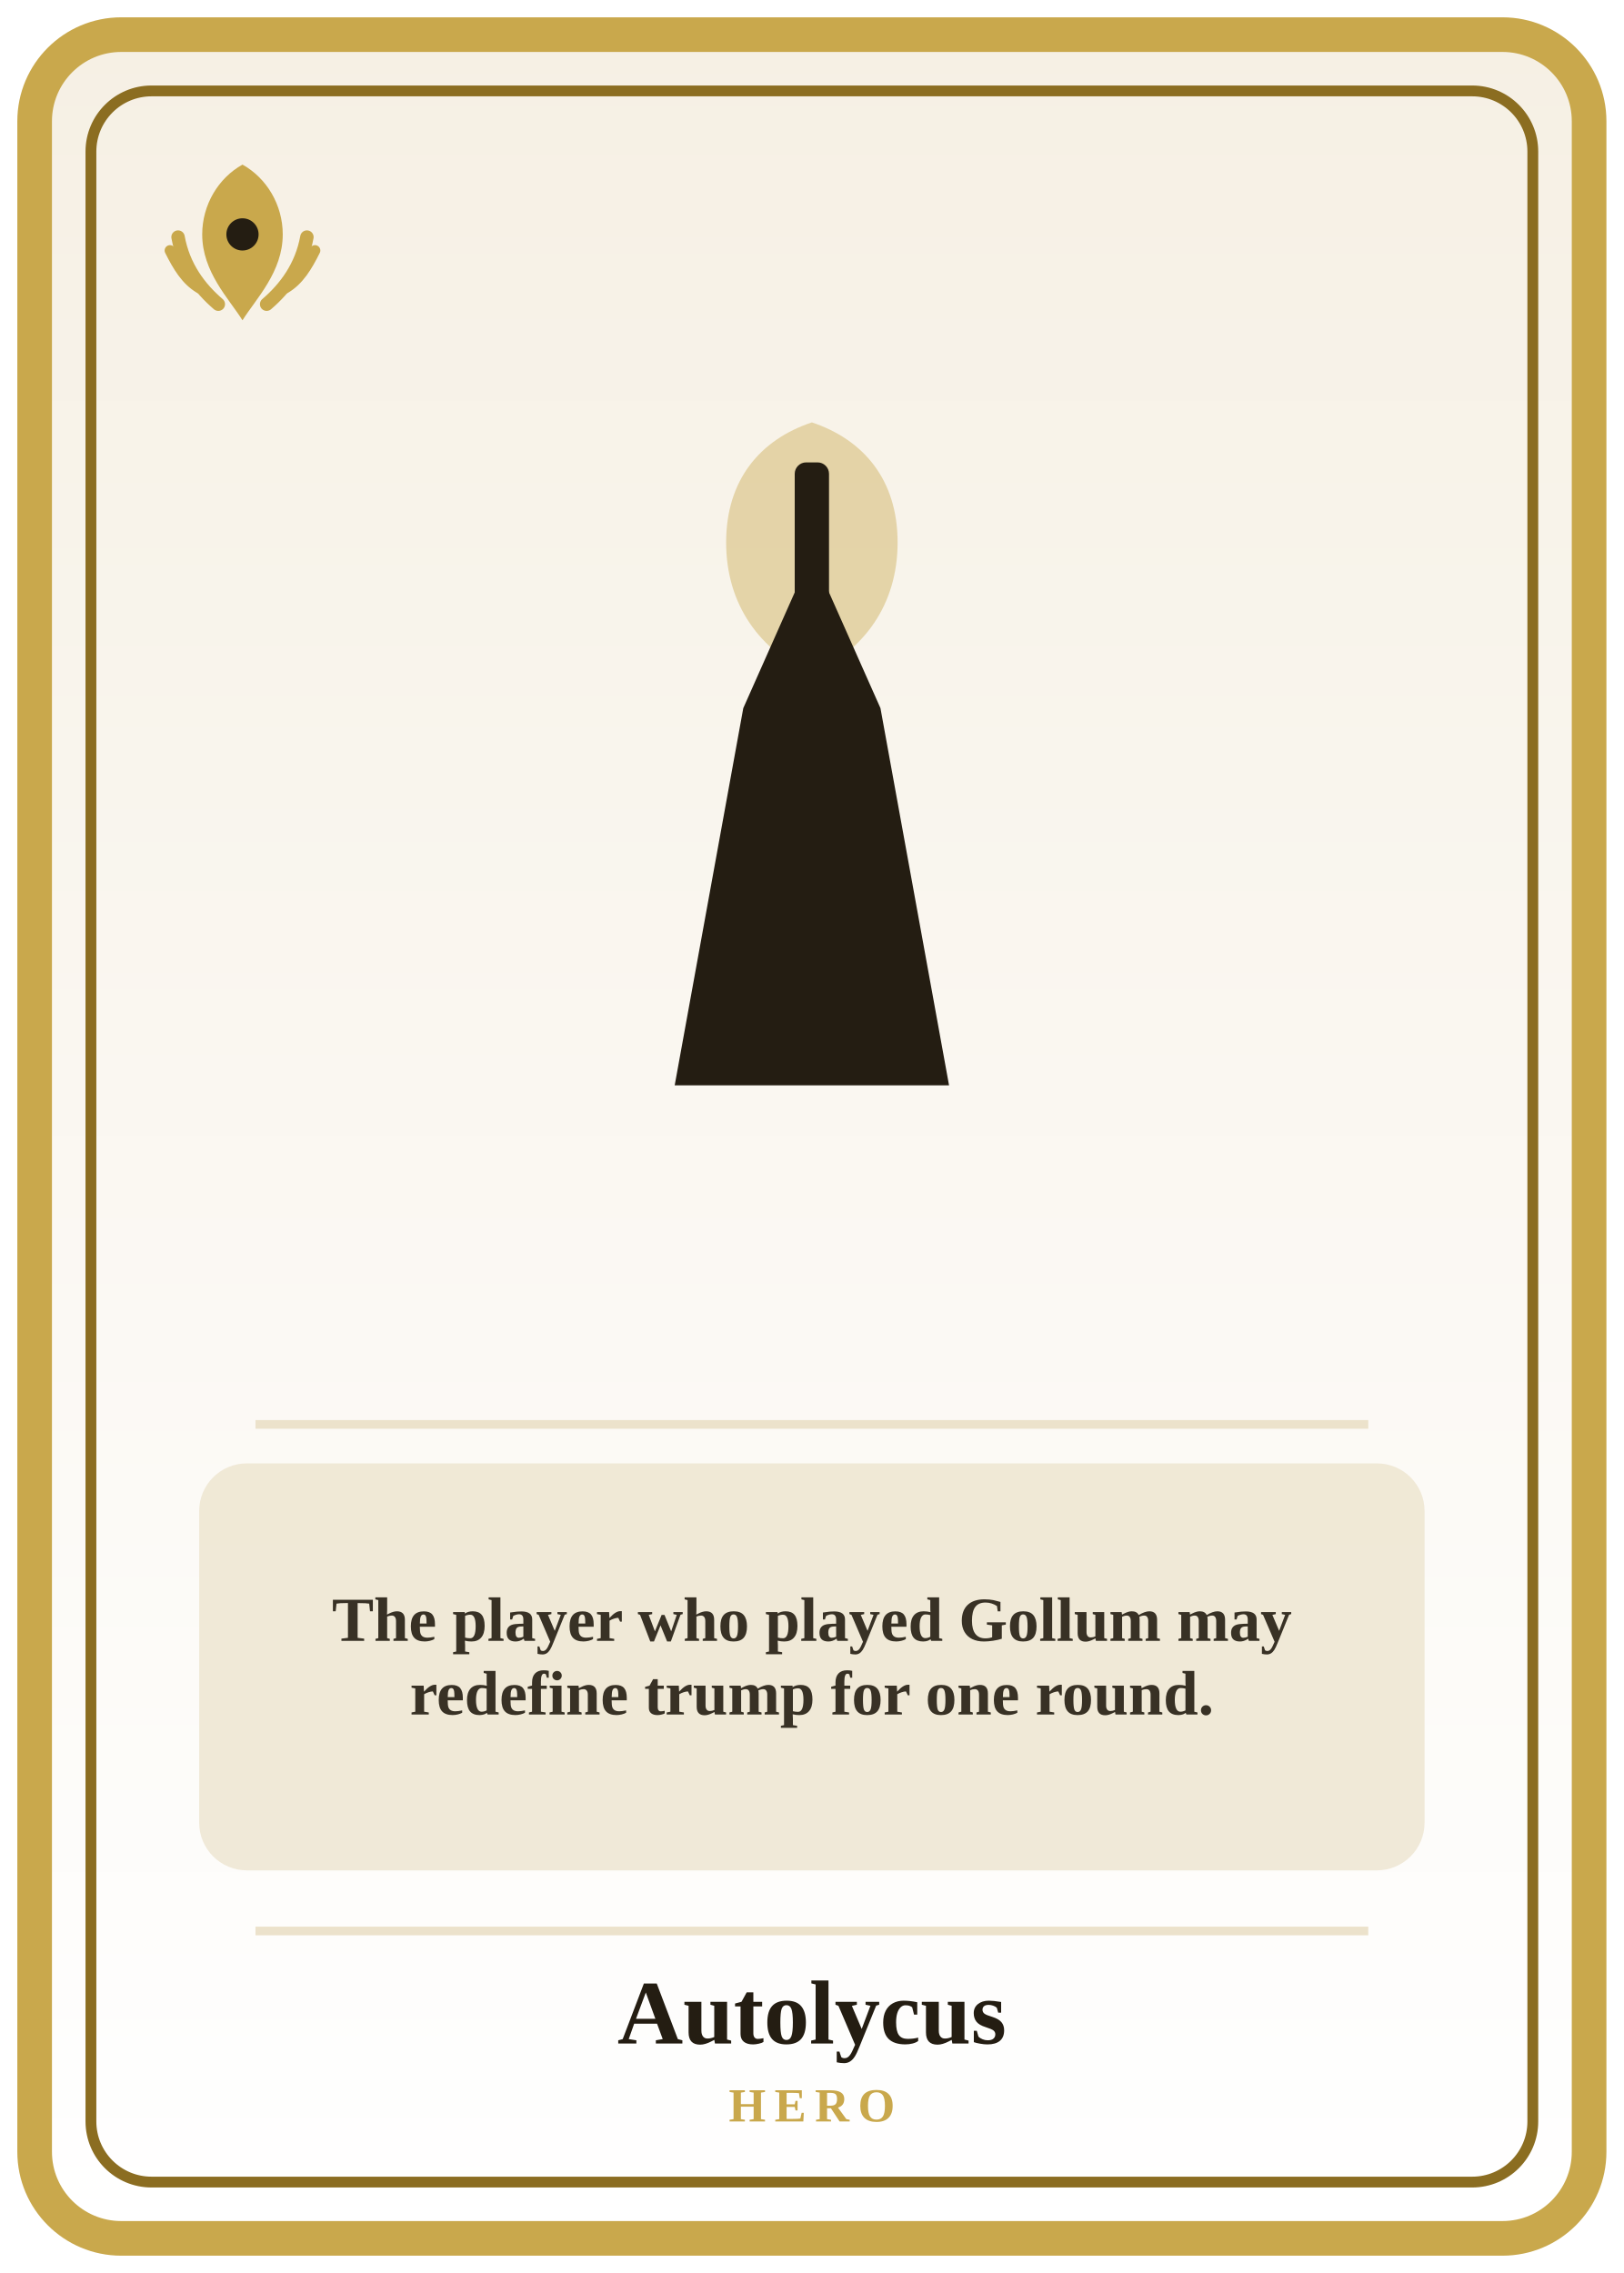
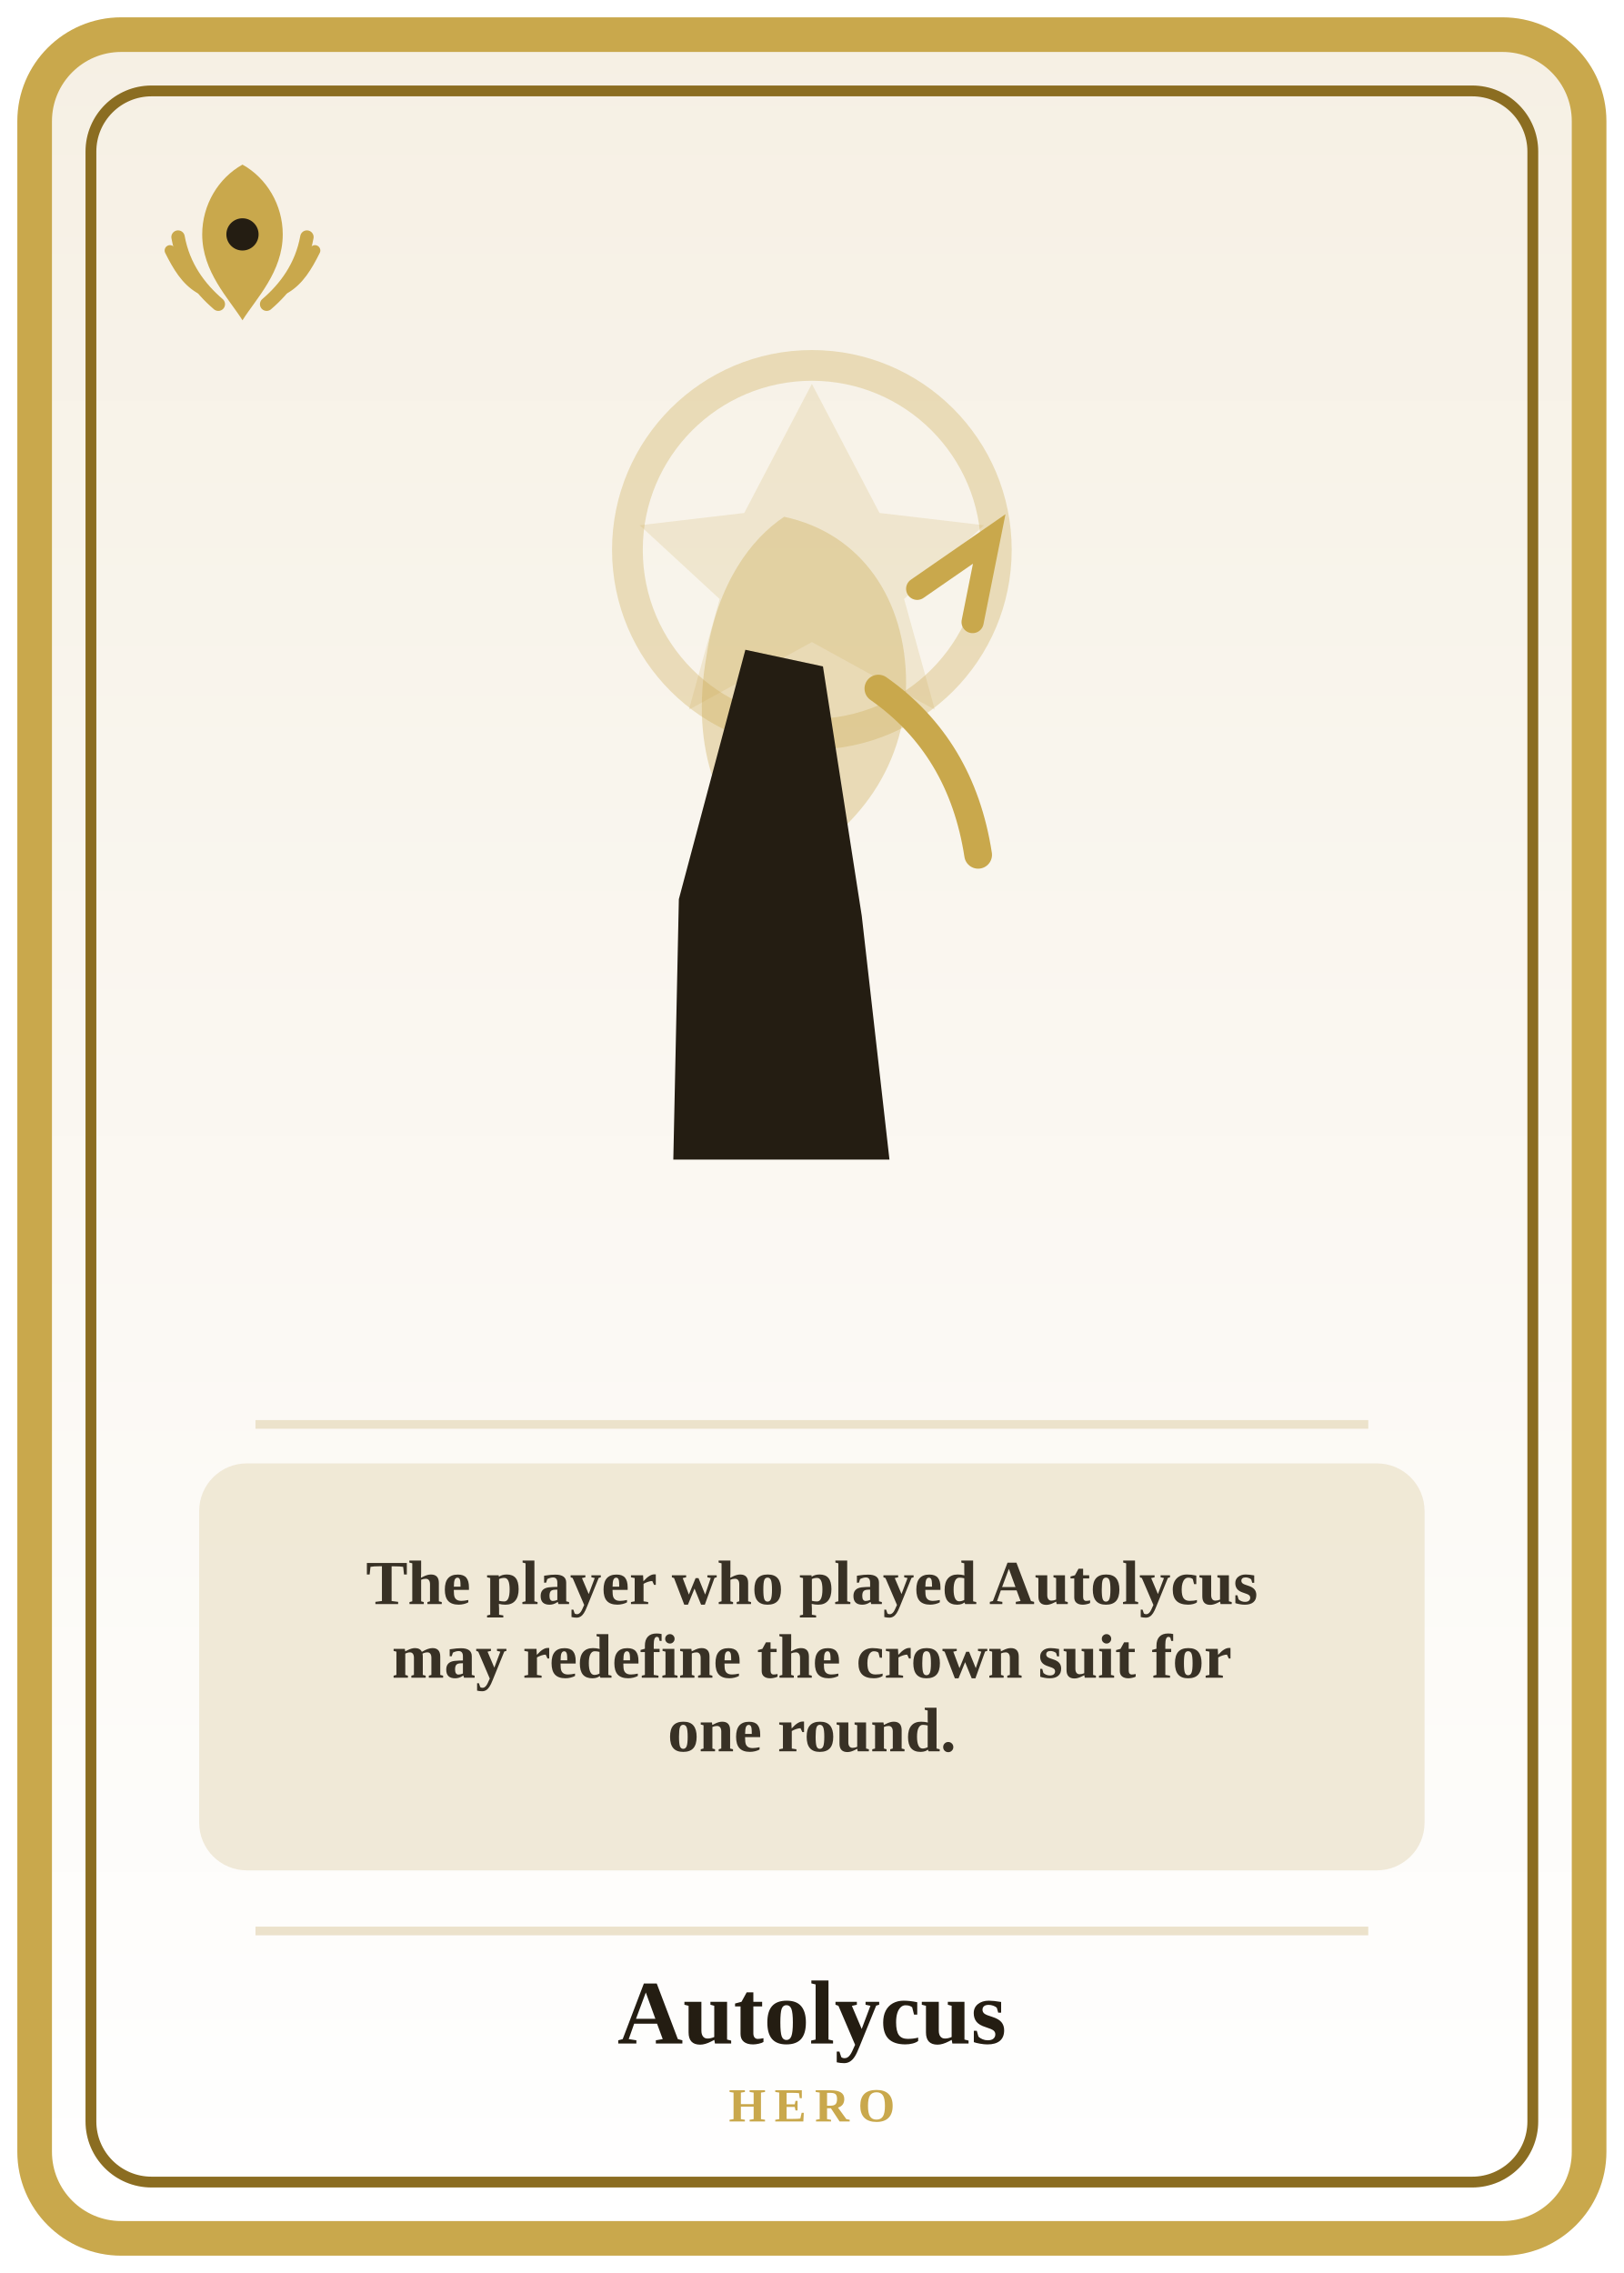
<svg xmlns="http://www.w3.org/2000/svg" viewBox="0 0 750 1050" role="img" aria-labelledby="title desc">
  <defs>
    <linearGradient id="bg-gollum" x1="0" x2="0" y1="0" y2="1">
      <stop offset="0%" stop-color="#f6f0e4" />
      <stop offset="100%" stop-color="#ffffff" />
    </linearGradient>
  </defs>
  <rect x="16" y="16" width="718" height="1018" rx="40" fill="url(#bg-gollum)" stroke="#c9a84c" stroke-width="16" />
  <rect x="42" y="42" width="666" height="966" rx="28" fill="none" stroke="#8b6d21" stroke-width="5" />
  <g transform="translate(112,112)">
    <g transform="translate(0,0) scale(0.62)">
      <path d="M0 -58 C18 -48 30 -28 30 -6 C30 22 10 42 0 58 C-10 42 -30 22 -30 -6 C-30 -28 -18 -48 0 -58 Z" fill="#c9a84c" />
      <circle cx="0" cy="-6" r="12" fill="#241d12" />
      <path d="M-48 -4 C-44 18 -32 34 -18 46" fill="none" stroke="#c9a84c" stroke-width="10" stroke-linecap="round" />
      <path d="M48 -4 C44 18 32 34 18 46" fill="none" stroke="#c9a84c" stroke-width="10" stroke-linecap="round" />
      <path d="M-54 6 C-48 18 -42 28 -32 34" fill="none" stroke="#c9a84c" stroke-width="8" stroke-linecap="round" />
      <path d="M54 6 C48 18 42 28 32 34" fill="none" stroke="#c9a84c" stroke-width="8" stroke-linecap="round" />
    </g>
  </g>
-   <g transform="translate(375,372) scale(1.32)">
-     <path d="M0 -134 C18 -128 30 -114 30 -92 C30 -70 18 -54 0 -46 C-18 -54 -30 -70 -30 -92 C-30 -114 -18 -128 0 -134 Z" fill="#c9a84c" opacity="0.42" />
-     <path d="M0 -88 L24 -34 L48 98 L-48 98 L-24 -34 Z" fill="#241d12" />
-     <rect x="-6" y="-120" width="12" height="176" rx="4" fill="#241d12" />
+   <g transform="translate(375,254) scale(1.42)">
+     <circle cx="0" cy="0" r="60" fill="none" stroke="#c9a84c" stroke-width="10" opacity="0.32" />
+     <path d="M0 -54 L22 -12 L56 -8 L30 16 L40 52 L0 30 L-40 52 L-30 16 L-56 -8 L-22 -12 Z" fill="#c9a84c" opacity="0.18" />
+   </g>
+   <g transform="translate(375,400) scale(1.28)">
+     <path d="M-10 -126 C18 -120 34 -96 34 -66 C34 -34 14 -10 -12 2 C-34 -16 -44 -42 -38 -76 C-34 -102 -22 -118 -10 -126 Z" fill="#c9a84c" opacity="0.34" />
+     <path d="M-24 -78 L-48 12 L-50 106 L28 106 L18 18 L4 -72 Z" fill="#241d12" />
+     <path d="M24 -64 C44 -50 56 -30 60 -4" fill="none" stroke="#c9a84c" stroke-width="10" stroke-linecap="round" />
+     <path d="M38 -100 L64 -118 L58 -88" fill="none" stroke="#c9a84c" stroke-width="8" stroke-linecap="round" />
  </g>
  <line x1="118" y1="658" x2="632" y2="658" stroke="#ece2cb" stroke-width="4" />
  <rect x="92" y="676" width="566" height="188" rx="22" fill="#ece2cb" opacity="0.72" />
-   <text x="375" y="758" text-anchor="middle" font-size="29" font-weight="600" fill="#241d12" opacity="0.9">The player who played Gollum may</text>
-   <text x="375" y="792" text-anchor="middle" font-size="29" font-weight="600" fill="#241d12" opacity="0.9">redefine trump for one round.</text>
+   <text x="375" y="741" text-anchor="middle" font-size="29" font-weight="600" fill="#241d12" opacity="0.9">The player who played Autolycus</text>
+   <text x="375" y="775" text-anchor="middle" font-size="29" font-weight="600" fill="#241d12" opacity="0.9">may redefine the crown suit for</text>
+   <text x="375" y="809" text-anchor="middle" font-size="29" font-weight="600" fill="#241d12" opacity="0.9">one round.</text>
  <line x1="118" y1="892" x2="632" y2="892" stroke="#ece2cb" stroke-width="4" />
  <text x="375" y="944" text-anchor="middle" font-size="42" font-weight="700" fill="#241d12">Autolycus</text>
  <text x="375" y="980" text-anchor="middle" font-size="22" font-weight="700" fill="#c9a84c" letter-spacing="4">HERO</text>
</svg>
